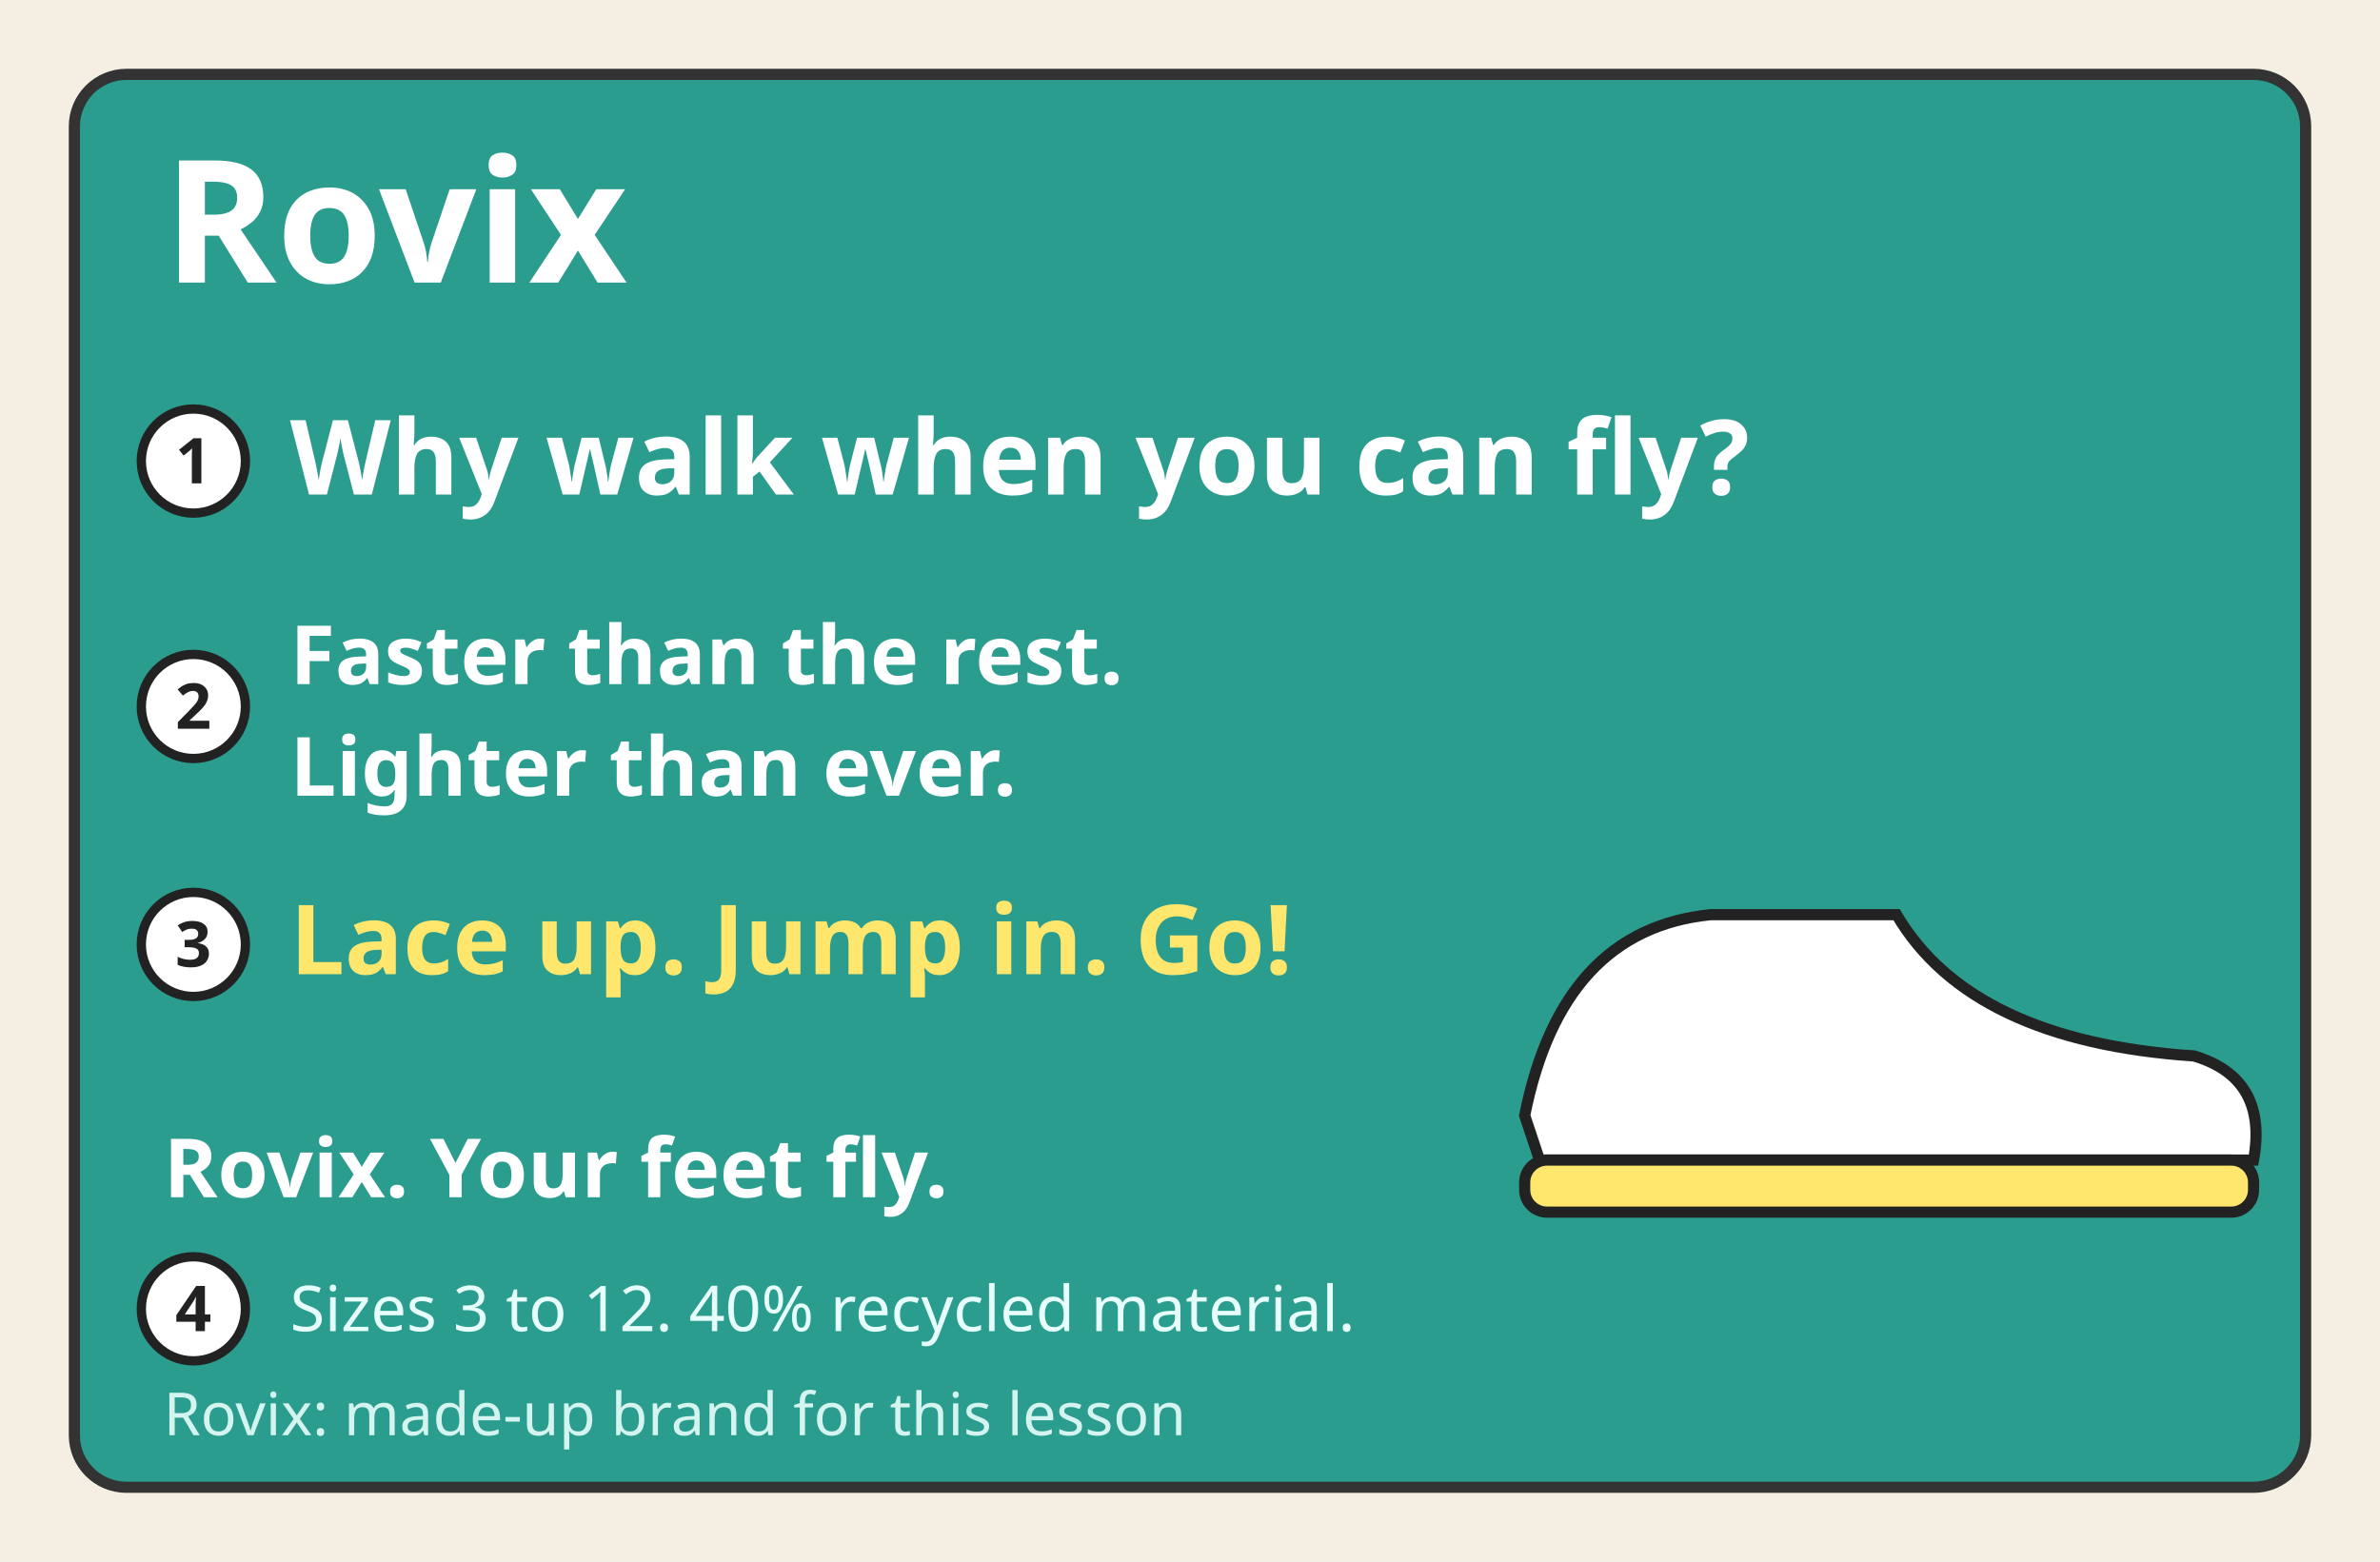
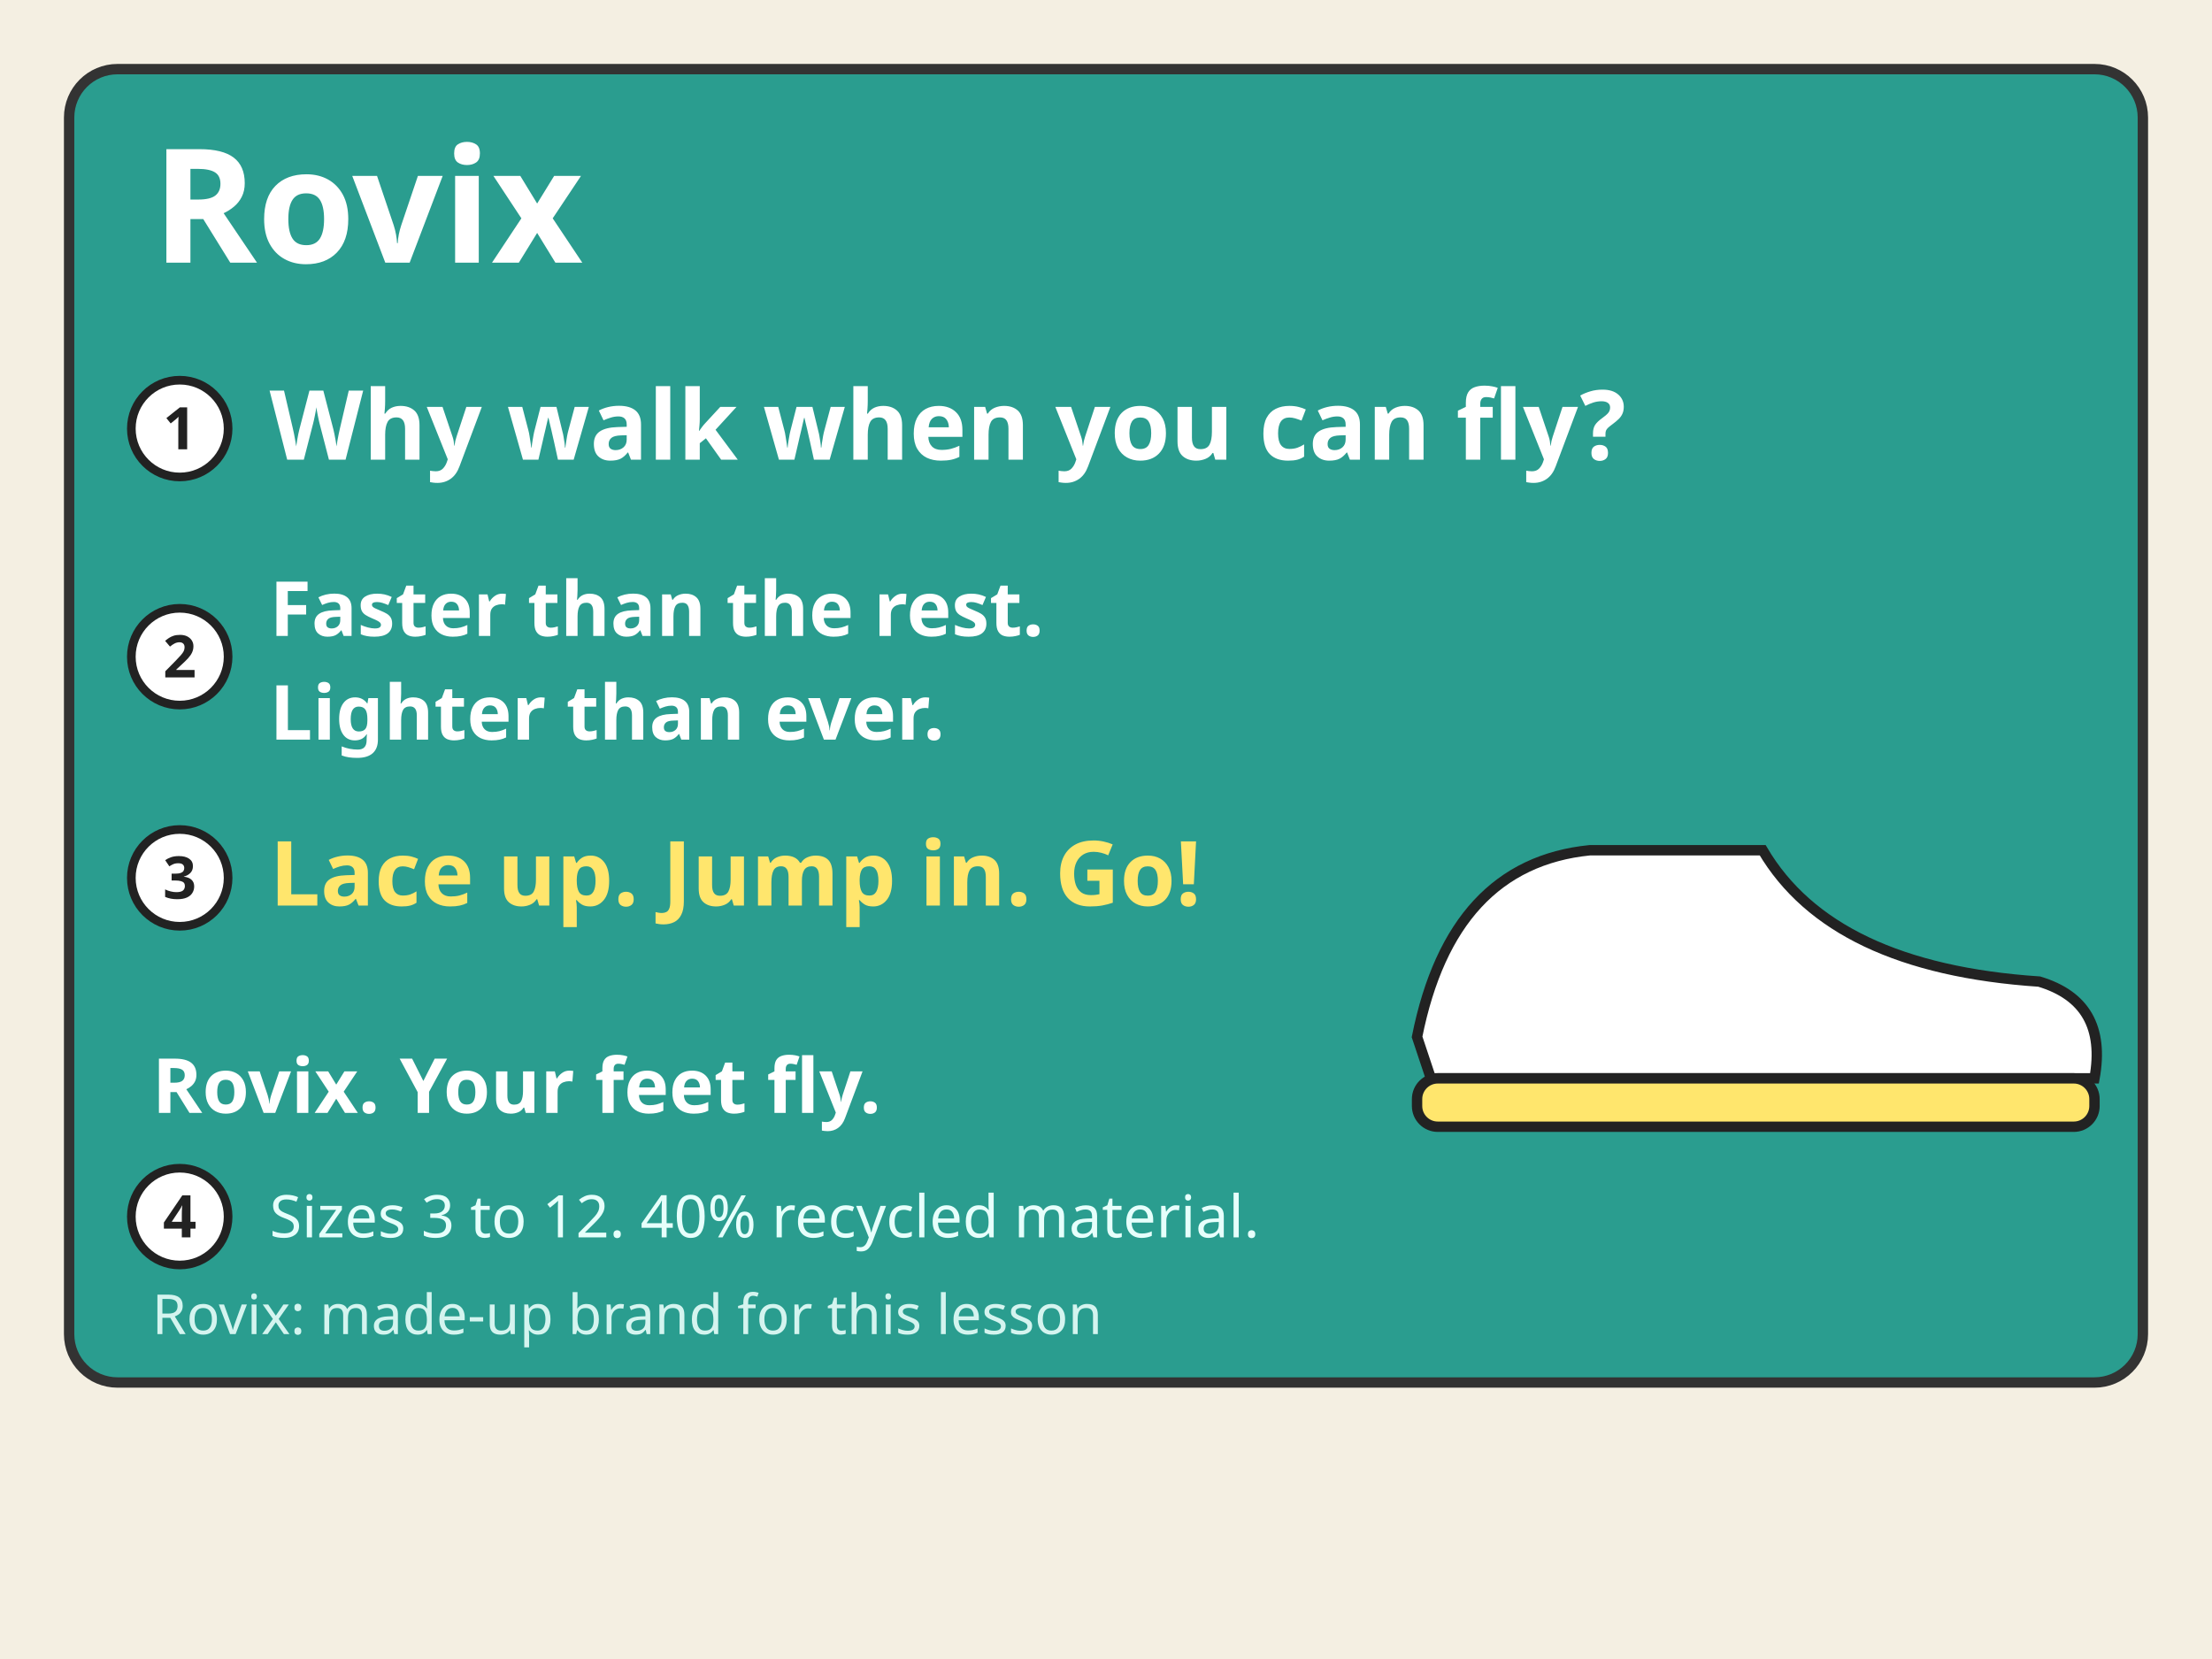
- <svg xmlns="http://www.w3.org/2000/svg" viewBox="0 0 640 420" role="img">
-   <rect width="640" height="420" fill="#f4efe2" />
+ <svg xmlns="http://www.w3.org/2000/svg" viewBox="0 0 640 480" role="img">
+   <rect width="640" height="480" fill="#f4efe2" />
  <rect x="20" y="20" width="600" height="380" rx="14" fill="#2a9d8f" stroke="#333" stroke-width="3" />
  <text x="44" y="76" text-anchor="start" font-family="sans-serif" font-size="46" font-weight="bold" fill="#fff">Rovix</text>
  <circle cx="52" cy="124" r="14" fill="#fff" stroke="#222" stroke-width="2.5" />
  <text x="52" y="130" text-anchor="middle" font-family="sans-serif" font-size="17" font-weight="bold" fill="#222">1</text>
  <text x="78" y="133" text-anchor="start" font-family="sans-serif" font-size="28" font-weight="bold" fill="#fff">Why walk when you can fly?</text>
  <circle cx="52" cy="190" r="14" fill="#fff" stroke="#222" stroke-width="2.5" />
  <text x="52" y="196" text-anchor="middle" font-family="sans-serif" font-size="17" font-weight="bold" fill="#222">2</text>
  <text x="78" y="184" text-anchor="start" font-family="sans-serif" font-size="22" font-weight="bold" fill="#fff">Faster than the rest.</text>
  <text x="78" y="214" text-anchor="start" font-family="sans-serif" font-size="22" font-weight="bold" fill="#fff">Lighter than ever.</text>
  <circle cx="52" cy="254" r="14" fill="#fff" stroke="#222" stroke-width="2.5" />
  <text x="52" y="260" text-anchor="middle" font-family="sans-serif" font-size="17" font-weight="bold" fill="#222">3</text>
  <text x="78" y="262" text-anchor="start" font-family="sans-serif" font-size="26" font-weight="bold" fill="#ffe66d">Lace up. Jump in. Go!</text>
  <path d="M410 300 Q420 250 460 246 L510 246 Q530 280 590 284 Q610 290 606 312 L414 312 Z" fill="#fff" stroke="#222" stroke-width="3" />
  <rect x="410" y="312" width="196" height="14" rx="6" fill="#ffe66d" stroke="#222" stroke-width="3" />
  <text x="44" y="322" text-anchor="start" font-family="sans-serif" font-size="22" font-weight="bold" fill="#fff">Rovix. Your feet fly.</text>
  <circle cx="52" cy="352" r="14" fill="#fff" stroke="#222" stroke-width="2.5" />
  <text x="52" y="358" text-anchor="middle" font-family="sans-serif" font-size="17" font-weight="bold" fill="#222">4</text>
  <text x="78" y="358" text-anchor="start" font-family="sans-serif" font-size="17" font-weight="normal" fill="#e6fffb">Sizes 3 to 12. 40% recycled material.</text>
  <text x="44" y="386" text-anchor="start" font-family="sans-serif" font-size="16" font-weight="normal" fill="#d4f4ef">Rovix: made-up brand for this lesson</text>
</svg>
